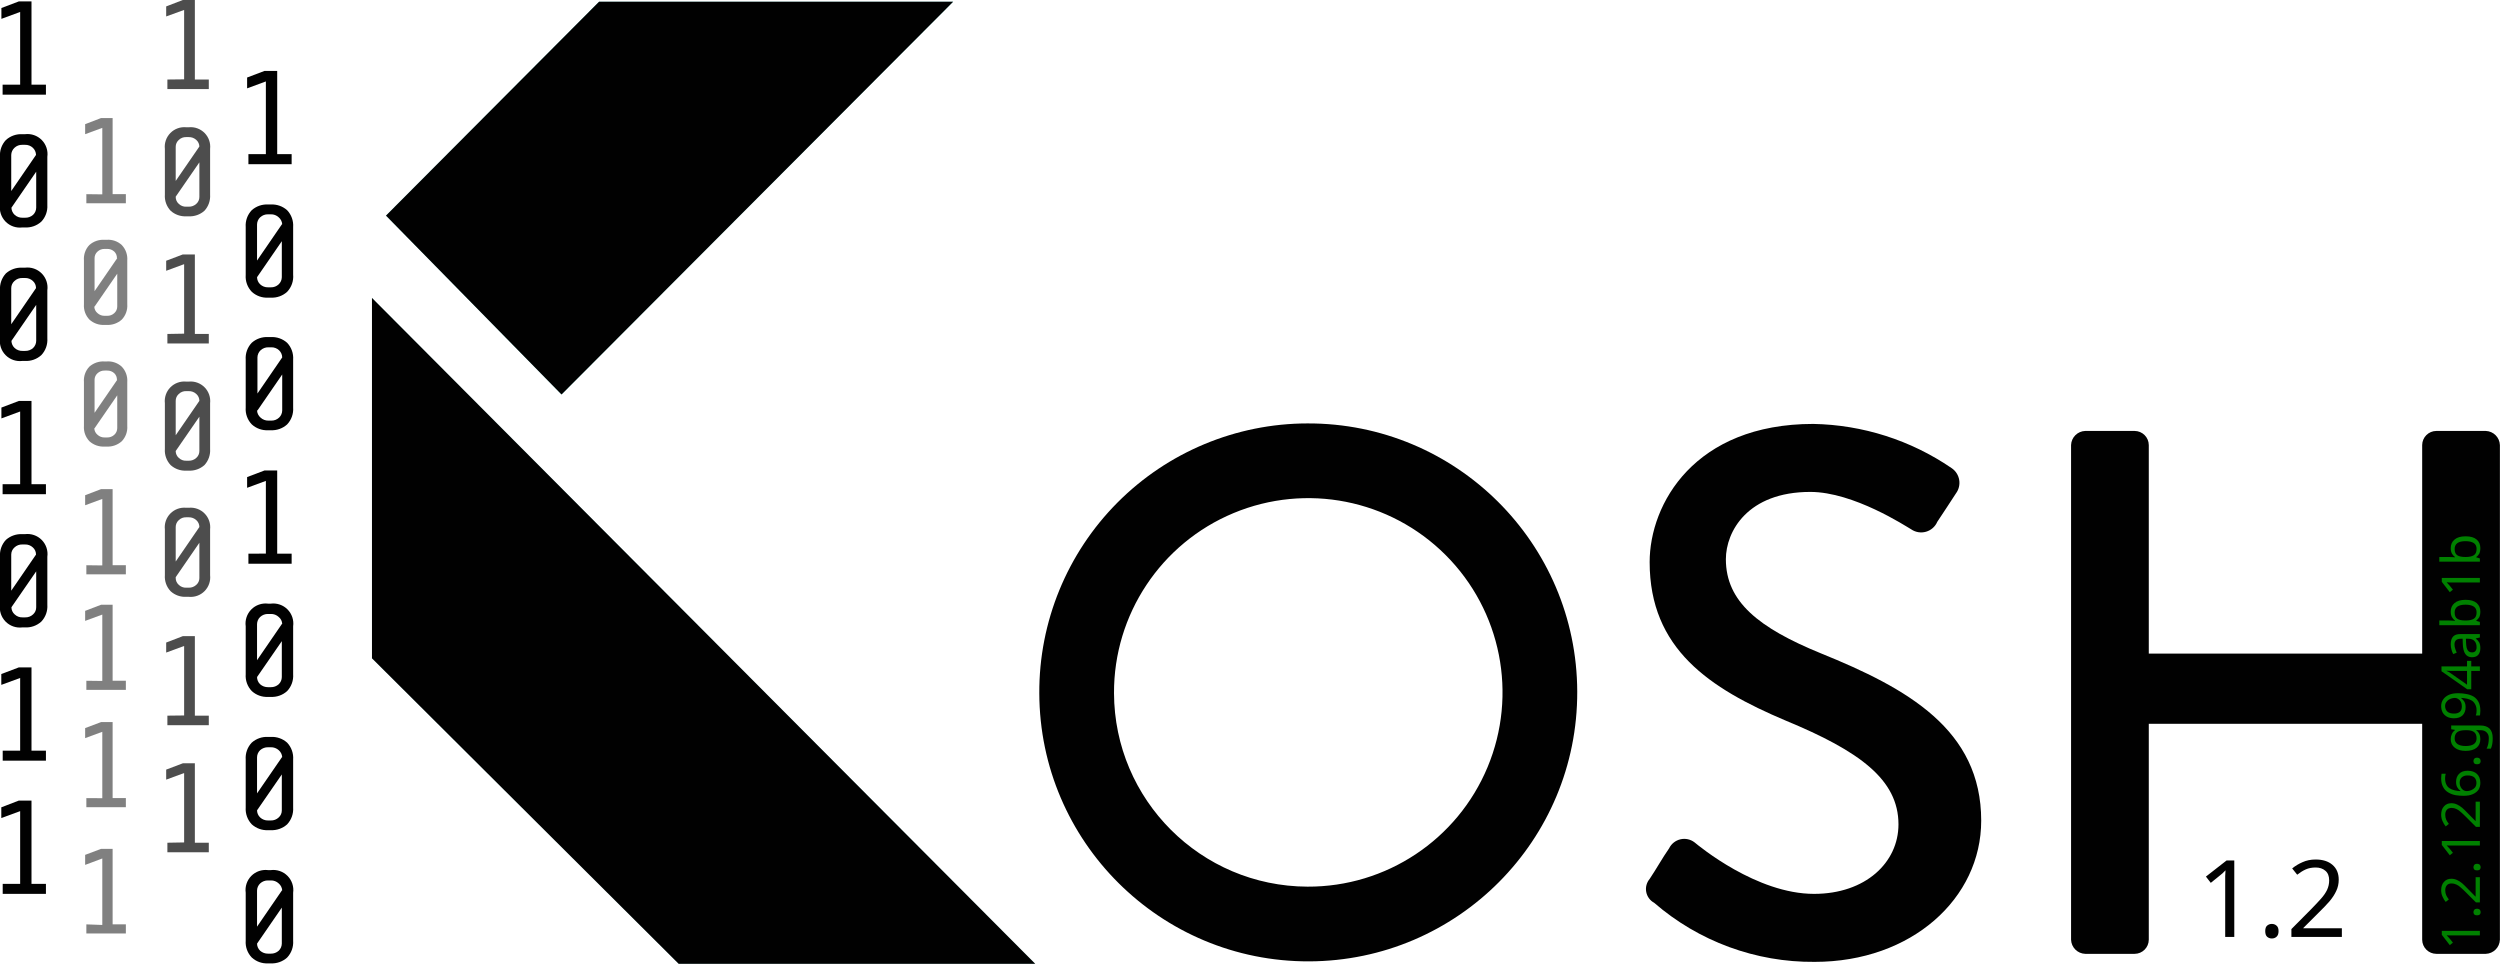
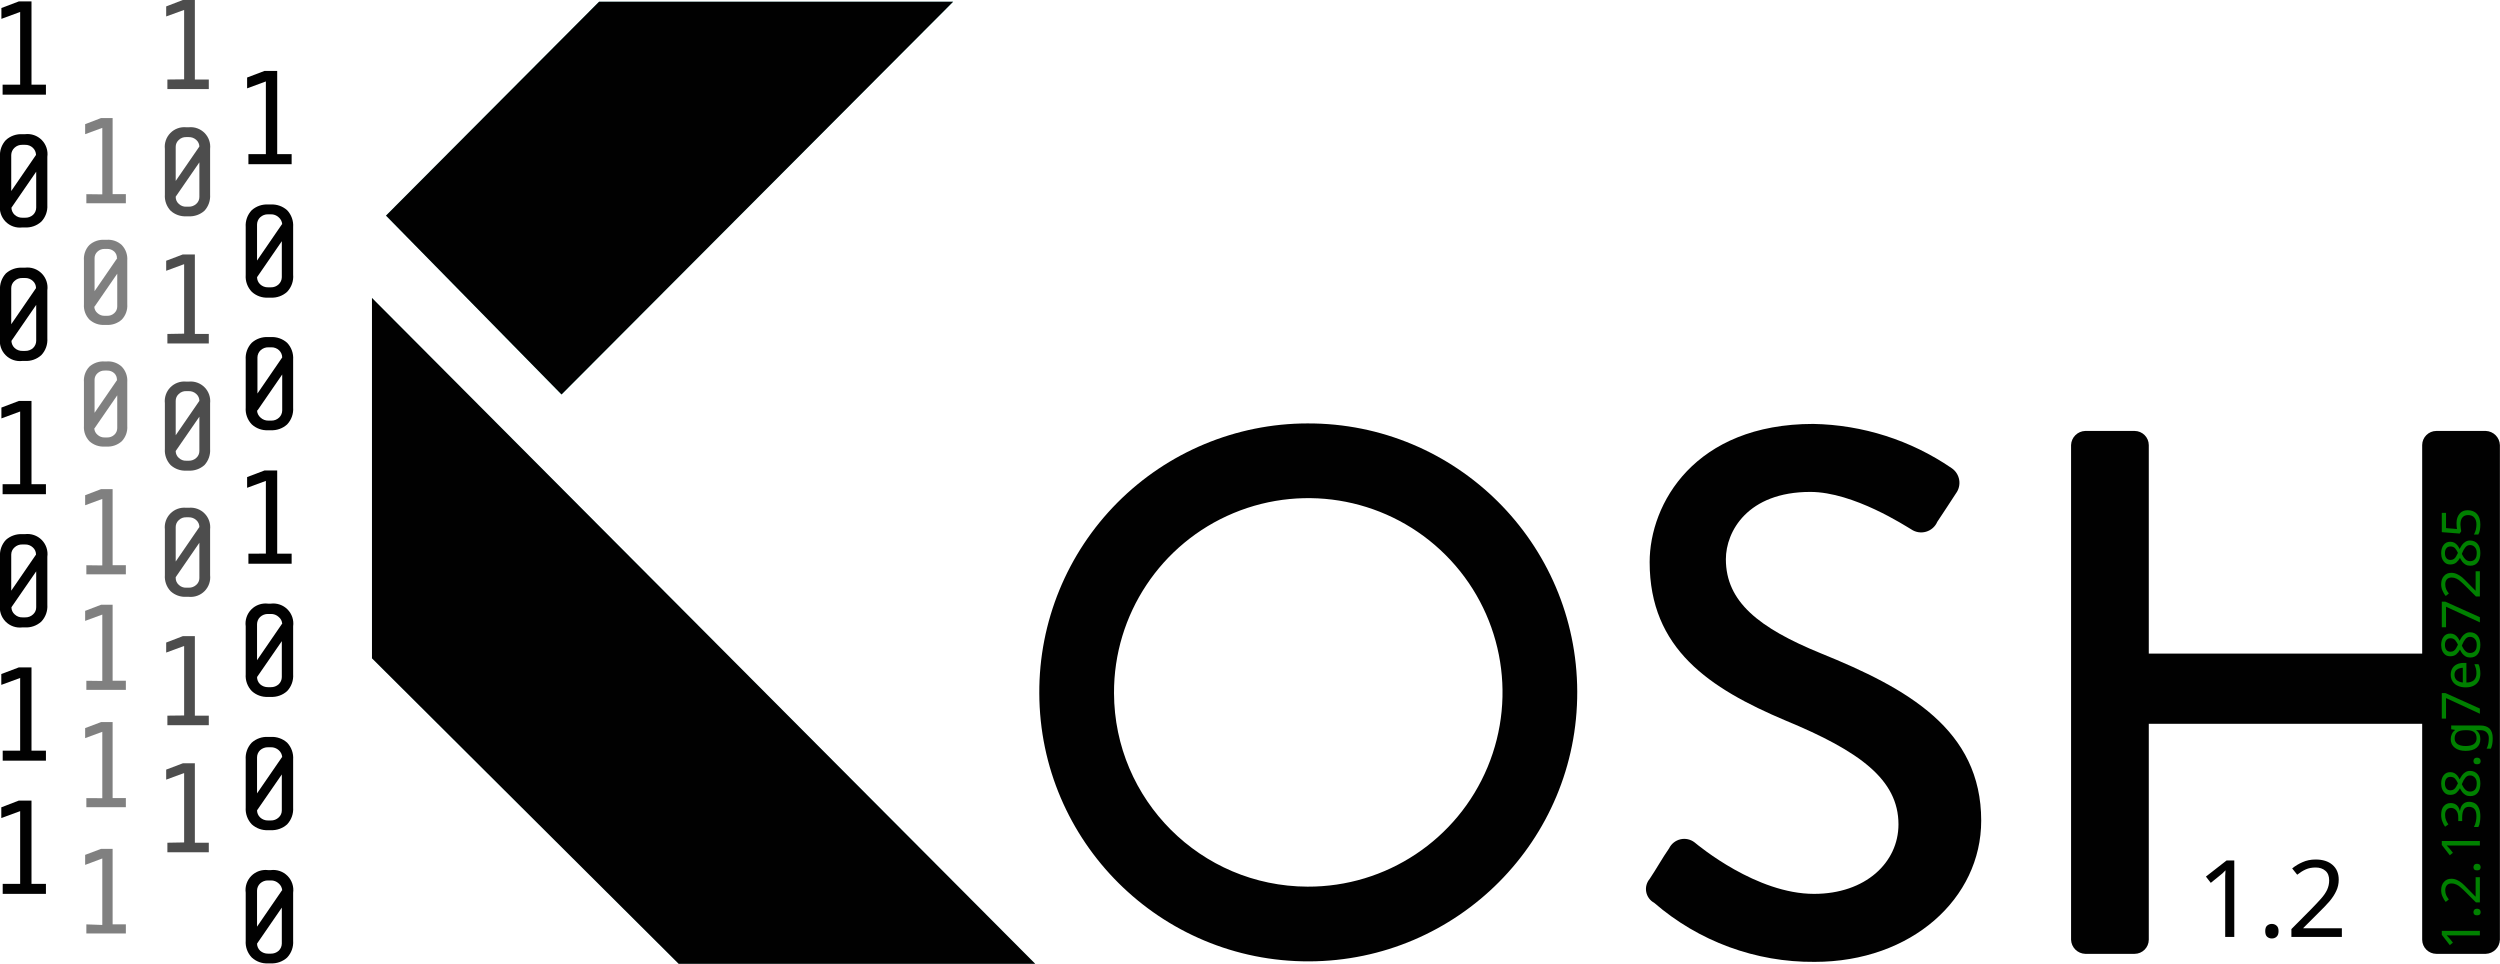
<svg xmlns="http://www.w3.org/2000/svg" viewBox="0 0 249.28 96.1" version="1.1" id="svg5833">
  <defs id="defs5750">
    <style id="style5748">.cls-1{isolation:isolate;}.cls-2,.cls-3,.cls-4,.cls-6{fill:#010101;}.cls-2,.cls-3,.cls-4,.cls-5{mix-blend-mode:multiply;}.cls-3{opacity:0.7;}.cls-4{opacity:0.5;}.cls-5{fill:#afdedc;}</style>
  </defs>
  <path class="cls-2" d="m 0.26,8.44 v 1 h 4.32 v -1 H 3.14 V 0.14 H 1.88 L 0.14,0.8 V 1.88 L 2.01,1.19 v 7.25 z" id="path5752" style="isolation:isolate;mix-blend-mode:multiply;fill:#010101" />
  <path class="cls-2" d="M 4.72,20.45 V 15.64 A 2,2 0 0 0 2.49,13.38 H 2.23 A 2.25,2.25 0 0 0 0.59,13.96 2.21,2.21 0 0 0 0,15.64 v 4.78 a 2,2 0 0 0 2.23,2.26 h 0.26 a 2.24,2.24 0 0 0 1.63,-0.58 2.21,2.21 0 0 0 0.6,-1.65 z m -1.13,-5 -2.47,3.6 v -3.6 a 1,1 0 0 1 0.32,-0.71 1.08,1.08 0 0 1 0.79,-0.3 h 0.26 a 1.09,1.09 0 0 1 0.79,0.3 1,1 0 0 1 0.31,0.68 z m -2.45,5.26 2.47,-3.59 v 3.59 A 1,1 0 0 1 3.3,21.42 1.13,1.13 0 0 1 2.51,21.71 H 2.25 A 1.11,1.11 0 0 1 1.46,21.42 1,1 0 0 1 1.14,20.71 Z" id="path5754" style="isolation:isolate;mix-blend-mode:multiply;fill:#010101" />
  <path class="cls-2" d="M 4.72,33.73 V 28.95 A 2,2 0 0 0 2.49,26.69 H 2.23 A 2.29,2.29 0 0 0 0.59,27.26 2.25,2.25 0 0 0 0,28.95 v 4.78 a 2,2 0 0 0 2.23,2.26 h 0.26 a 2.24,2.24 0 0 0 1.63,-0.58 2.21,2.21 0 0 0 0.6,-1.68 z m -1.13,-5 -2.47,3.6 v -3.6 a 0.94,0.94 0 0 1 0.32,-0.71 1.08,1.08 0 0 1 0.79,-0.3 h 0.26 a 1.09,1.09 0 0 1 0.79,0.3 0.93,0.93 0 0 1 0.31,0.68 z M 1.14,33.99 3.61,30.4 v 3.59 A 1,1 0 0 1 3.3,34.7 1.13,1.13 0 0 1 2.51,34.99 H 2.25 A 1.11,1.11 0 0 1 1.46,34.7 1,1 0 0 1 1.14,33.99 Z" id="path5756" style="isolation:isolate;mix-blend-mode:multiply;fill:#010101" />
  <path class="cls-2" d="m 0.26,48.28 v 1 h 4.32 v -1 H 3.14 v -8.3 H 1.88 l -1.74,0.66 v 1.08 l 1.87,-0.69 v 7.25 z" id="path5758" style="isolation:isolate;mix-blend-mode:multiply;fill:#010101" />
  <path class="cls-2" d="M 4.72,60.3 V 55.52 A 2,2 0 0 0 2.49,53.26 H 2.23 A 2.29,2.29 0 0 0 0.59,53.83 2.23,2.23 0 0 0 0,55.52 v 4.78 a 2,2 0 0 0 2.23,2.26 h 0.26 a 2.24,2.24 0 0 0 1.63,-0.58 2.21,2.21 0 0 0 0.6,-1.68 z m -1.13,-5 -2.47,3.6 v -3.6 a 0.94,0.94 0 0 1 0.32,-0.71 1.08,1.08 0 0 1 0.79,-0.3 h 0.26 a 1.09,1.09 0 0 1 0.79,0.3 0.93,0.93 0 0 1 0.31,0.68 z m -2.45,5.25 2.47,-3.58 v 3.58 A 0.93,0.93 0 0 1 3.3,61.26 1.09,1.09 0 0 1 2.51,61.56 H 2.25 A 1.08,1.08 0 0 1 1.46,61.26 0.94,0.94 0 0 1 1.14,60.55 Z" id="path5760" style="isolation:isolate;mix-blend-mode:multiply;fill:#010101" />
  <path class="cls-2" d="m 0.27,74.85 v 1 h 4.31 v -1 H 3.14 v -8.3 H 1.87 l -1.74,0.66 v 1.08 L 2.01,67.6 v 7.25 z" id="path5762" style="isolation:isolate;mix-blend-mode:multiply;fill:#010101" />
  <path class="cls-2" d="m 0.27,88.13 v 1 h 4.31 v -1 H 3.14 v -8.3 H 1.87 L 0.13,80.5 v 1.07 l 1.88,-0.69 v 7.25 z" id="path5764" style="isolation:isolate;mix-blend-mode:multiply;fill:#010101" />
  <path class="cls-2" d="m 24.77,15.37 v 1 h 4.31 v -1 h -1.44 v -8.3 h -1.26 l -1.74,0.66 v 1.08 l 1.87,-0.69 v 7.25 z" id="path5766" style="isolation:isolate;mix-blend-mode:multiply;fill:#010101" />
  <path class="cls-2" d="M 29.23,27.38 V 22.64 A 2.21,2.21 0 0 0 28.63,20.96 2.26,2.26 0 0 0 27,20.39 h -0.27 a 2.26,2.26 0 0 0 -1.63,0.57 2.21,2.21 0 0 0 -0.6,1.68 v 4.78 a 2.18,2.18 0 0 0 0.61,1.68 2.22,2.22 0 0 0 1.62,0.58 H 27 a 2.26,2.26 0 0 0 1.63,-0.58 2.21,2.21 0 0 0 0.6,-1.72 z m -1.13,-5 -2.47,3.6 v -3.6 a 1,1 0 0 1 0.31,-0.71 1.11,1.11 0 0 1 0.79,-0.3 H 27 a 1.09,1.09 0 0 1 0.79,0.3 1,1 0 0 1 0.35,0.68 z m -2.47,5.26 2.47,-3.59 v 3.59 a 1,1 0 0 1 -0.31,0.71 1.09,1.09 0 0 1 -0.79,0.3 h -0.27 a 1.11,1.11 0 0 1 -0.79,-0.3 1,1 0 0 1 -0.31,-0.71 z" id="path5768" style="isolation:isolate;mix-blend-mode:multiply;fill:#010101" />
  <path class="cls-2" d="M 29.23,40.64 V 35.86 A 2.21,2.21 0 0 0 28.63,34.18 2.26,2.26 0 0 0 27,33.61 h -0.27 a 2.26,2.26 0 0 0 -1.63,0.57 2.21,2.21 0 0 0 -0.6,1.68 v 4.78 a 2.18,2.18 0 0 0 0.61,1.68 2.22,2.22 0 0 0 1.62,0.58 H 27 a 2.26,2.26 0 0 0 1.63,-0.58 2.21,2.21 0 0 0 0.6,-1.68 z m -1.09,-5 -2.47,3.6 v -3.6 a 1,1 0 0 1 0.31,-0.71 1.11,1.11 0 0 1 0.79,-0.3 h 0.27 a 1.09,1.09 0 0 1 0.79,0.3 1,1 0 0 1 0.31,0.71 z m -2.47,5.29 2.47,-3.59 v 3.59 a 1,1 0 0 1 -0.31,0.71 1.09,1.09 0 0 1 -0.79,0.3 h -0.27 a 1.11,1.11 0 0 1 -0.79,-0.3 1,1 0 0 1 -0.35,-0.72 z" id="path5770" style="isolation:isolate;mix-blend-mode:multiply;fill:#010101" />
  <path class="cls-2" d="m 24.77,55.21 v 1 h 4.31 v -1 h -1.44 v -8.3 h -1.26 l -1.74,0.66 v 1.07 l 1.87,-0.69 v 7.25 z" id="path5772" style="isolation:isolate;mix-blend-mode:multiply;fill:#010101" />
  <path class="cls-2" d="M 29.23,67.23 V 62.45 A 2,2 0 0 0 27,60.19 h -0.27 a 2,2 0 0 0 -2.23,2.26 v 4.78 a 2.18,2.18 0 0 0 0.61,1.68 2.22,2.22 0 0 0 1.62,0.58 H 27 a 2.26,2.26 0 0 0 1.63,-0.58 2.21,2.21 0 0 0 0.6,-1.68 z m -1.13,-5 -2.47,3.6 v -3.6 a 1,1 0 0 1 0.31,-0.71 1.11,1.11 0 0 1 0.79,-0.3 H 27 a 1.09,1.09 0 0 1 0.79,0.3 0.93,0.93 0 0 1 0.35,0.68 z m -2.47,5.28 2.47,-3.58 v 3.58 A 1,1 0 0 1 27.79,68.23 1.13,1.13 0 0 1 27,68.52 h -0.27 a 1.15,1.15 0 0 1 -0.79,-0.29 1,1 0 0 1 -0.31,-0.75 z" id="path5774" style="isolation:isolate;mix-blend-mode:multiply;fill:#010101" />
  <path class="cls-2" d="M 29.23,80.52 V 75.74 A 2.22,2.22 0 0 0 28.63,74.05 2.26,2.26 0 0 0 27,73.48 h -0.27 a 2.26,2.26 0 0 0 -1.63,0.57 2.22,2.22 0 0 0 -0.6,1.69 v 4.78 a 2.21,2.21 0 0 0 0.61,1.68 2.26,2.26 0 0 0 1.62,0.58 H 27 a 2.3,2.3 0 0 0 1.63,-0.58 2.24,2.24 0 0 0 0.6,-1.68 z m -1.13,-5 -2.47,3.59 v -3.59 a 1,1 0 0 1 0.31,-0.72 1.15,1.15 0 0 1 0.79,-0.29 H 27 a 1.13,1.13 0 0 1 0.79,0.29 1,1 0 0 1 0.35,0.69 z m -2.47,5.28 2.47,-3.58 v 3.58 a 0.93,0.93 0 0 1 -0.31,0.71 1.09,1.09 0 0 1 -0.79,0.3 h -0.27 a 1.11,1.11 0 0 1 -0.79,-0.3 1,1 0 0 1 -0.31,-0.74 z" id="path5776" style="isolation:isolate;mix-blend-mode:multiply;fill:#010101" />
  <path class="cls-2" d="M 29.23,93.8 V 89.02 A 2,2 0 0 0 27,86.76 h -0.27 a 2,2 0 0 0 -2.23,2.26 v 4.78 a 2.18,2.18 0 0 0 0.61,1.68 2.22,2.22 0 0 0 1.62,0.58 H 27 a 2.26,2.26 0 0 0 1.63,-0.58 2.21,2.21 0 0 0 0.6,-1.68 z m -1.13,-5 -2.47,3.6 v -3.6 a 1,1 0 0 1 0.31,-0.71 1.11,1.11 0 0 1 0.79,-0.3 H 27 a 1.09,1.09 0 0 1 0.79,0.3 1,1 0 0 1 0.35,0.68 z m -2.47,5.29 2.47,-3.59 v 3.59 A 1,1 0 0 1 27.79,94.8 1.13,1.13 0 0 1 27,95.09 H 26.73 A 1.15,1.15 0 0 1 25.94,94.8 1,1 0 0 1 25.63,94.06 Z" id="path5778" style="isolation:isolate;mix-blend-mode:multiply;fill:#010101" />
  <path class="cls-3" d="m 16.69,7.93 v 0.95 h 4.13 V 7.93 H 19.43 V 0 h -1.2 l -1.66,0.64 v 1 l 1.79,-0.65 v 6.92 z" id="path5780" style="opacity:0.7;isolation:isolate;mix-blend-mode:multiply;fill:#010101" />
  <path class="cls-3" d="m 20.95,19.41 v -4.56 a 1.95,1.95 0 0 0 -2.13,-2.16 h -0.25 a 1.95,1.95 0 0 0 -2.13,2.16 v 4.56 a 2.12,2.12 0 0 0 0.58,1.61 2.17,2.17 0 0 0 1.55,0.55 h 0.25 a 2.2,2.2 0 0 0 1.56,-0.55 2.15,2.15 0 0 0 0.57,-1.61 z m -1.07,-4.8 -2.36,3.43 v -3.4 a 0.9,0.9 0 0 1 0.3,-0.68 1,1 0 0 1 0.75,-0.29 h 0.25 a 1.06,1.06 0 0 1 0.76,0.29 0.9,0.9 0 0 1 0.3,0.68 z m -2.36,5 2.36,-3.42 v 3.45 a 0.9,0.9 0 0 1 -0.3,0.68 1.06,1.06 0 0 1 -0.76,0.29 h -0.25 a 1,1 0 0 1 -0.75,-0.29 0.9,0.9 0 0 1 -0.3,-0.68 z" id="path5782" style="opacity:0.7;isolation:isolate;mix-blend-mode:multiply;fill:#010101" />
  <path class="cls-3" d="m 16.69,33.3 v 0.95 h 4.13 V 33.3 h -1.39 v -7.93 h -1.2 L 16.57,26 v 1 l 1.79,-0.66 v 6.93 z" id="path5784" style="opacity:0.7;isolation:isolate;mix-blend-mode:multiply;fill:#010101" />
  <path class="cls-3" d="m 20.95,44.77 v -4.56 a 1.95,1.95 0 0 0 -2.13,-2.16 h -0.25 a 1.95,1.95 0 0 0 -2.13,2.16 v 4.56 a 2.12,2.12 0 0 0 0.58,1.61 2.17,2.17 0 0 0 1.55,0.55 h 0.25 a 2.2,2.2 0 0 0 1.56,-0.55 2.15,2.15 0 0 0 0.57,-1.61 z m -1.07,-4.8 -2.36,3.43 v -3.43 a 0.9,0.9 0 0 1 0.3,-0.68 1,1 0 0 1 0.75,-0.29 h 0.25 a 1.06,1.06 0 0 1 0.76,0.29 0.9,0.9 0 0 1 0.3,0.68 z m -2.36,5 2.36,-3.42 v 3.42 a 0.9,0.9 0 0 1 -0.3,0.68 1.06,1.06 0 0 1 -0.76,0.29 h -0.25 a 1,1 0 0 1 -0.75,-0.29 0.9,0.9 0 0 1 -0.3,-0.64 z" id="path5786" style="opacity:0.7;isolation:isolate;mix-blend-mode:multiply;fill:#010101" />
  <path class="cls-3" d="m 16.69,71.36 v 0.95 h 4.13 v -0.95 h -1.39 v -7.93 h -1.2 l -1.66,0.64 v 1 l 1.79,-0.66 v 6.93 z" id="path5788" style="opacity:0.7;isolation:isolate;mix-blend-mode:multiply;fill:#010101" />
  <path class="cls-3" d="m 20.95,57.35 v -4.56 a 1.95,1.95 0 0 0 -2.13,-2.16 h -0.25 a 1.95,1.95 0 0 0 -2.13,2.16 v 4.56 a 2.1,2.1 0 0 0 0.58,1.61 2.13,2.13 0 0 0 1.55,0.55 h 0.25 a 1.95,1.95 0 0 0 2.13,-2.16 z m -1.07,-4.8 -2.36,3.44 v -3.44 a 0.91,0.91 0 0 1 0.3,-0.68 1,1 0 0 1 0.75,-0.29 h 0.25 a 1.06,1.06 0 0 1 0.76,0.29 0.91,0.91 0 0 1 0.3,0.68 z m -2.36,5 2.36,-3.43 v 3.52 a 0.89,0.89 0 0 1 -0.3,0.67 1.06,1.06 0 0 1 -0.76,0.29 h -0.25 a 1,1 0 0 1 -0.75,-0.29 0.89,0.89 0 0 1 -0.3,-0.67 z" id="path5790" style="opacity:0.7;isolation:isolate;mix-blend-mode:multiply;fill:#010101" />
  <path class="cls-3" d="m 16.69,84.03 v 0.95 h 4.13 v -0.95 h -1.39 v -7.92 h -1.2 l -1.66,0.63 v 1 l 1.79,-0.66 V 84 Z" id="path5792" style="opacity:0.7;isolation:isolate;mix-blend-mode:multiply;fill:#010101" />
  <path class="cls-4" d="m 8.61,19.36 v 0.91 h 3.94 v -0.91 h -1.32 v -7.59 h -1.15 l -1.59,0.61 v 1 l 1.71,-0.63 v 6.63 z" id="path5794" style="opacity:0.5;isolation:isolate;mix-blend-mode:multiply;fill:#010101" />
  <path class="cls-4" d="m 12.69,30.34 v -4.37 a 2,2 0 0 0 -0.55,-1.54 2,2 0 0 0 -1.49,-0.52 h -0.24 a 2.09,2.09 0 0 0 -1.5,0.52 2,2 0 0 0 -0.54,1.54 v 4.37 a 2,2 0 0 0 0.55,1.53 2.07,2.07 0 0 0 1.49,0.53 h 0.24 a 2.09,2.09 0 0 0 1.49,-0.53 2,2 0 0 0 0.55,-1.53 z m -1,-4.6 -2.26,3.29 v -3.29 a 0.87,0.87 0 0 1 0.29,-0.65 1,1 0 0 1 0.72,-0.27 h 0.24 a 1,1 0 0 1 0.72,0.27 0.87,0.87 0 0 1 0.26,0.65 z m -2.26,4.83 2.26,-3.28 v 3.28 a 0.87,0.87 0 0 1 -0.29,0.65 1,1 0 0 1 -0.72,0.27 H 10.44 A 1,1 0 0 1 9.72,31.22 0.87,0.87 0 0 1 9.4,30.57 Z" id="path5796" style="opacity:0.5;isolation:isolate;mix-blend-mode:multiply;fill:#010101" />
  <path class="cls-4" d="m 8.61,67.88 v 0.91 h 3.94 V 67.88 H 11.23 V 60.3 h -1.15 l -1.59,0.61 v 1 l 1.71,-0.63 v 6.62 z" id="path5798" style="opacity:0.5;isolation:isolate;mix-blend-mode:multiply;fill:#010101" />
  <path class="cls-4" d="m 8.61,92.17 v 0.91 h 3.94 v -0.91 h -1.32 v -7.53 h -1.15 l -1.59,0.6 v 1 L 10.2,85.6 v 6.63 z" id="path5800" style="opacity:0.5;isolation:isolate;mix-blend-mode:multiply;fill:#010101" />
  <path class="cls-4" d="m 8.61,56.36 v 0.91 h 3.94 v -0.91 h -1.32 v -7.59 h -1.15 l -1.59,0.61 v 1 l 1.71,-0.63 v 6.63 z" id="path5802" style="opacity:0.5;isolation:isolate;mix-blend-mode:multiply;fill:#010101" />
  <path class="cls-4" d="M 12.69,42.47 V 38.1 a 2,2 0 0 0 -0.55,-1.54 2,2 0 0 0 -1.49,-0.52 h -0.24 a 2.09,2.09 0 0 0 -1.5,0.52 2,2 0 0 0 -0.54,1.54 v 4.37 a 2,2 0 0 0 0.55,1.53 2.07,2.07 0 0 0 1.49,0.53 h 0.24 A 2.09,2.09 0 0 0 12.14,44 2,2 0 0 0 12.69,42.47 Z m -1,-4.6 -2.26,3.29 v -3.29 a 0.87,0.87 0 0 1 0.29,-0.65 1,1 0 0 1 0.72,-0.27 h 0.24 a 1,1 0 0 1 0.72,0.27 0.87,0.87 0 0 1 0.26,0.65 z m -2.26,4.83 2.26,-3.28 v 3.28 a 0.89,0.89 0 0 1 -0.29,0.65 1,1 0 0 1 -0.72,0.27 H 10.44 A 1,1 0 0 1 9.72,43.35 0.89,0.89 0 0 1 9.4,42.7 Z" id="path5804" style="opacity:0.5;isolation:isolate;mix-blend-mode:multiply;fill:#010101" />
  <path class="cls-4" d="m 8.61,79.58 v 0.91 h 3.94 V 79.58 H 11.23 V 72 h -1.15 l -1.59,0.6 v 1 l 1.71,-0.63 v 6.62 z" id="path5806" style="opacity:0.5;isolation:isolate;mix-blend-mode:multiply;fill:#010101" />
  <polygon class="cls-5" points="37.09,29.71 37.09,65.64 67.67,96.1 103.22,96.1 " id="polygon5808" style="isolation:isolate;mix-blend-mode:multiply;fill:#afdedc" />
  <polygon class="cls-5" points="55.99,39.33 95.04,0.17 59.74,0.17 38.49,21.5 " id="polygon5810" style="isolation:isolate;mix-blend-mode:multiply;fill:#afdedc" />
  <polygon class="cls-5" points="55.99,39.33 95.04,0.17 59.74,0.17 38.49,21.5 " id="polygon5812" style="isolation:isolate;mix-blend-mode:multiply;fill:#afdedc" />
  <polygon class="cls-6" points="55.99,39.33 95.04,0.17 59.74,0.17 38.49,21.5 " id="polygon5814" style="isolation:isolate;fill:#010101" />
  <polygon class="cls-6" points="37.09,29.71 37.09,65.64 67.67,96.1 103.22,96.1 " id="polygon5816" style="isolation:isolate;fill:#010101" />
  <path class="cls-6" d="m 130.37,42.22 a 26.82,26.82 0 1 1 -26.74,26.9 26.78,26.78 0 0 1 26.74,-26.9 z m 0,46.19 a 19.37,19.37 0 1 0 -19.29,-19.29 19.36,19.36 0 0 0 19.29,19.29 z" id="path5818" style="isolation:isolate;fill:#010101" />
  <path class="cls-6" d="m 164.49,87.64 c 0.67,-1 1.27,-2.09 1.94,-3.05 a 1.68,1.68 0 0 1 2.53,-0.6 c 0.45,0.37 6.19,5.14 11.92,5.14 5.14,0 8.42,-3.13 8.42,-6.93 0,-4.47 -3.88,-7.3 -11.25,-10.35 -7.6,-3.21 -13.56,-7.15 -13.56,-15.8 0,-5.81 4.47,-13.78 16.32,-13.78 a 25.25,25.25 0 0 1 13.78,4.4 1.77,1.77 0 0 1 0.44,2.53 c -0.59,0.9 -1.26,1.94 -1.86,2.83 a 1.75,1.75 0 0 1 -2.6,0.75 c -0.53,-0.3 -5.74,-3.73 -10.06,-3.73 -6.26,0 -8.42,3.95 -8.42,6.71 0,4.24 3.28,6.85 9.46,9.38 8.64,3.5 16,7.6 16,16.69 0,7.75 -6.93,14.08 -16.61,14.08 a 24.11,24.11 0 0 1 -16,-5.89 1.56,1.56 0 0 1 -0.45,-2.38 z" id="path5820" style="isolation:isolate;fill:#010101" />
  <path class="cls-6" d="m 206.51,44.38 a 1.46,1.46 0 0 1 1.42,-1.41 h 4.91 a 1.42,1.42 0 0 1 1.42,1.41 v 20.79 h 27.26 V 44.38 a 1.42,1.42 0 0 1 1.42,-1.41 h 4.92 a 1.46,1.46 0 0 1 1.41,1.41 V 93.7 a 1.46,1.46 0 0 1 -1.41,1.41 h -4.92 A 1.42,1.42 0 0 1 241.52,93.7 V 72.17 H 214.26 V 93.7 a 1.42,1.42 0 0 1 -1.42,1.41 h -4.91 a 1.46,1.46 0 0 1 -1.42,-1.41 z" id="path5822" style="isolation:isolate;fill:#010101" />
  <text xml:space="preserve" style="font-style:normal;font-weight:normal;font-size:40px;line-height:1.25;font-family:sans-serif;letter-spacing:0px;word-spacing:0px;fill:#010101;fill-opacity:1;stroke:none;" x="219.004" y="93.422" id="text4318">
    <tspan id="tspan4316" x="219.004" y="93.422" style="font-style:normal;font-variant:normal;font-weight:normal;font-stretch:normal;font-size:10.667px;font-family:sans-serif;-inkscape-font-specification:'sans-serif, Normal';font-variant-ligatures:normal;font-variant-caps:normal;font-variant-numeric:normal;font-feature-settings:normal;text-align:start;writing-mode:lr-tb;text-anchor:start;fill:#010101;fill-opacity:1;">1.2</tspan>
  </text>
  <text xml:space="preserve" style="font-style:normal;font-weight:normal;font-size:40px;line-height:1.25;font-family:sans-serif;letter-spacing:0px;word-spacing:0px;fill:#000000;fill-opacity:1;stroke:none" x="-94.71" y="247.271" id="text4402" transform="rotate(-90)">
-     <tspan id="tspan4400" x="-94.71" y="247.271" style="font-style:normal;font-variant:normal;font-weight:normal;font-stretch:normal;font-size:5.333px;font-family:sans-serif;-inkscape-font-specification:'sans-serif, Normal';font-variant-ligatures:normal;font-variant-caps:normal;font-variant-numeric:normal;font-feature-settings:normal;text-align:start;writing-mode:lr-tb;text-anchor:start;fill:#008000">1.2.126.g94ab1b</tspan>
+     <tspan id="tspan4400" x="-94.71" y="247.271" style="font-style:normal;font-variant:normal;font-weight:normal;font-stretch:normal;font-size:5.333px;font-family:sans-serif;-inkscape-font-specification:'sans-serif, Normal';font-variant-ligatures:normal;font-variant-caps:normal;font-variant-numeric:normal;font-feature-settings:normal;text-align:start;writing-mode:lr-tb;text-anchor:start;fill:#008000">1.2.138.g7e87285 </tspan>
  </text>
</svg>
